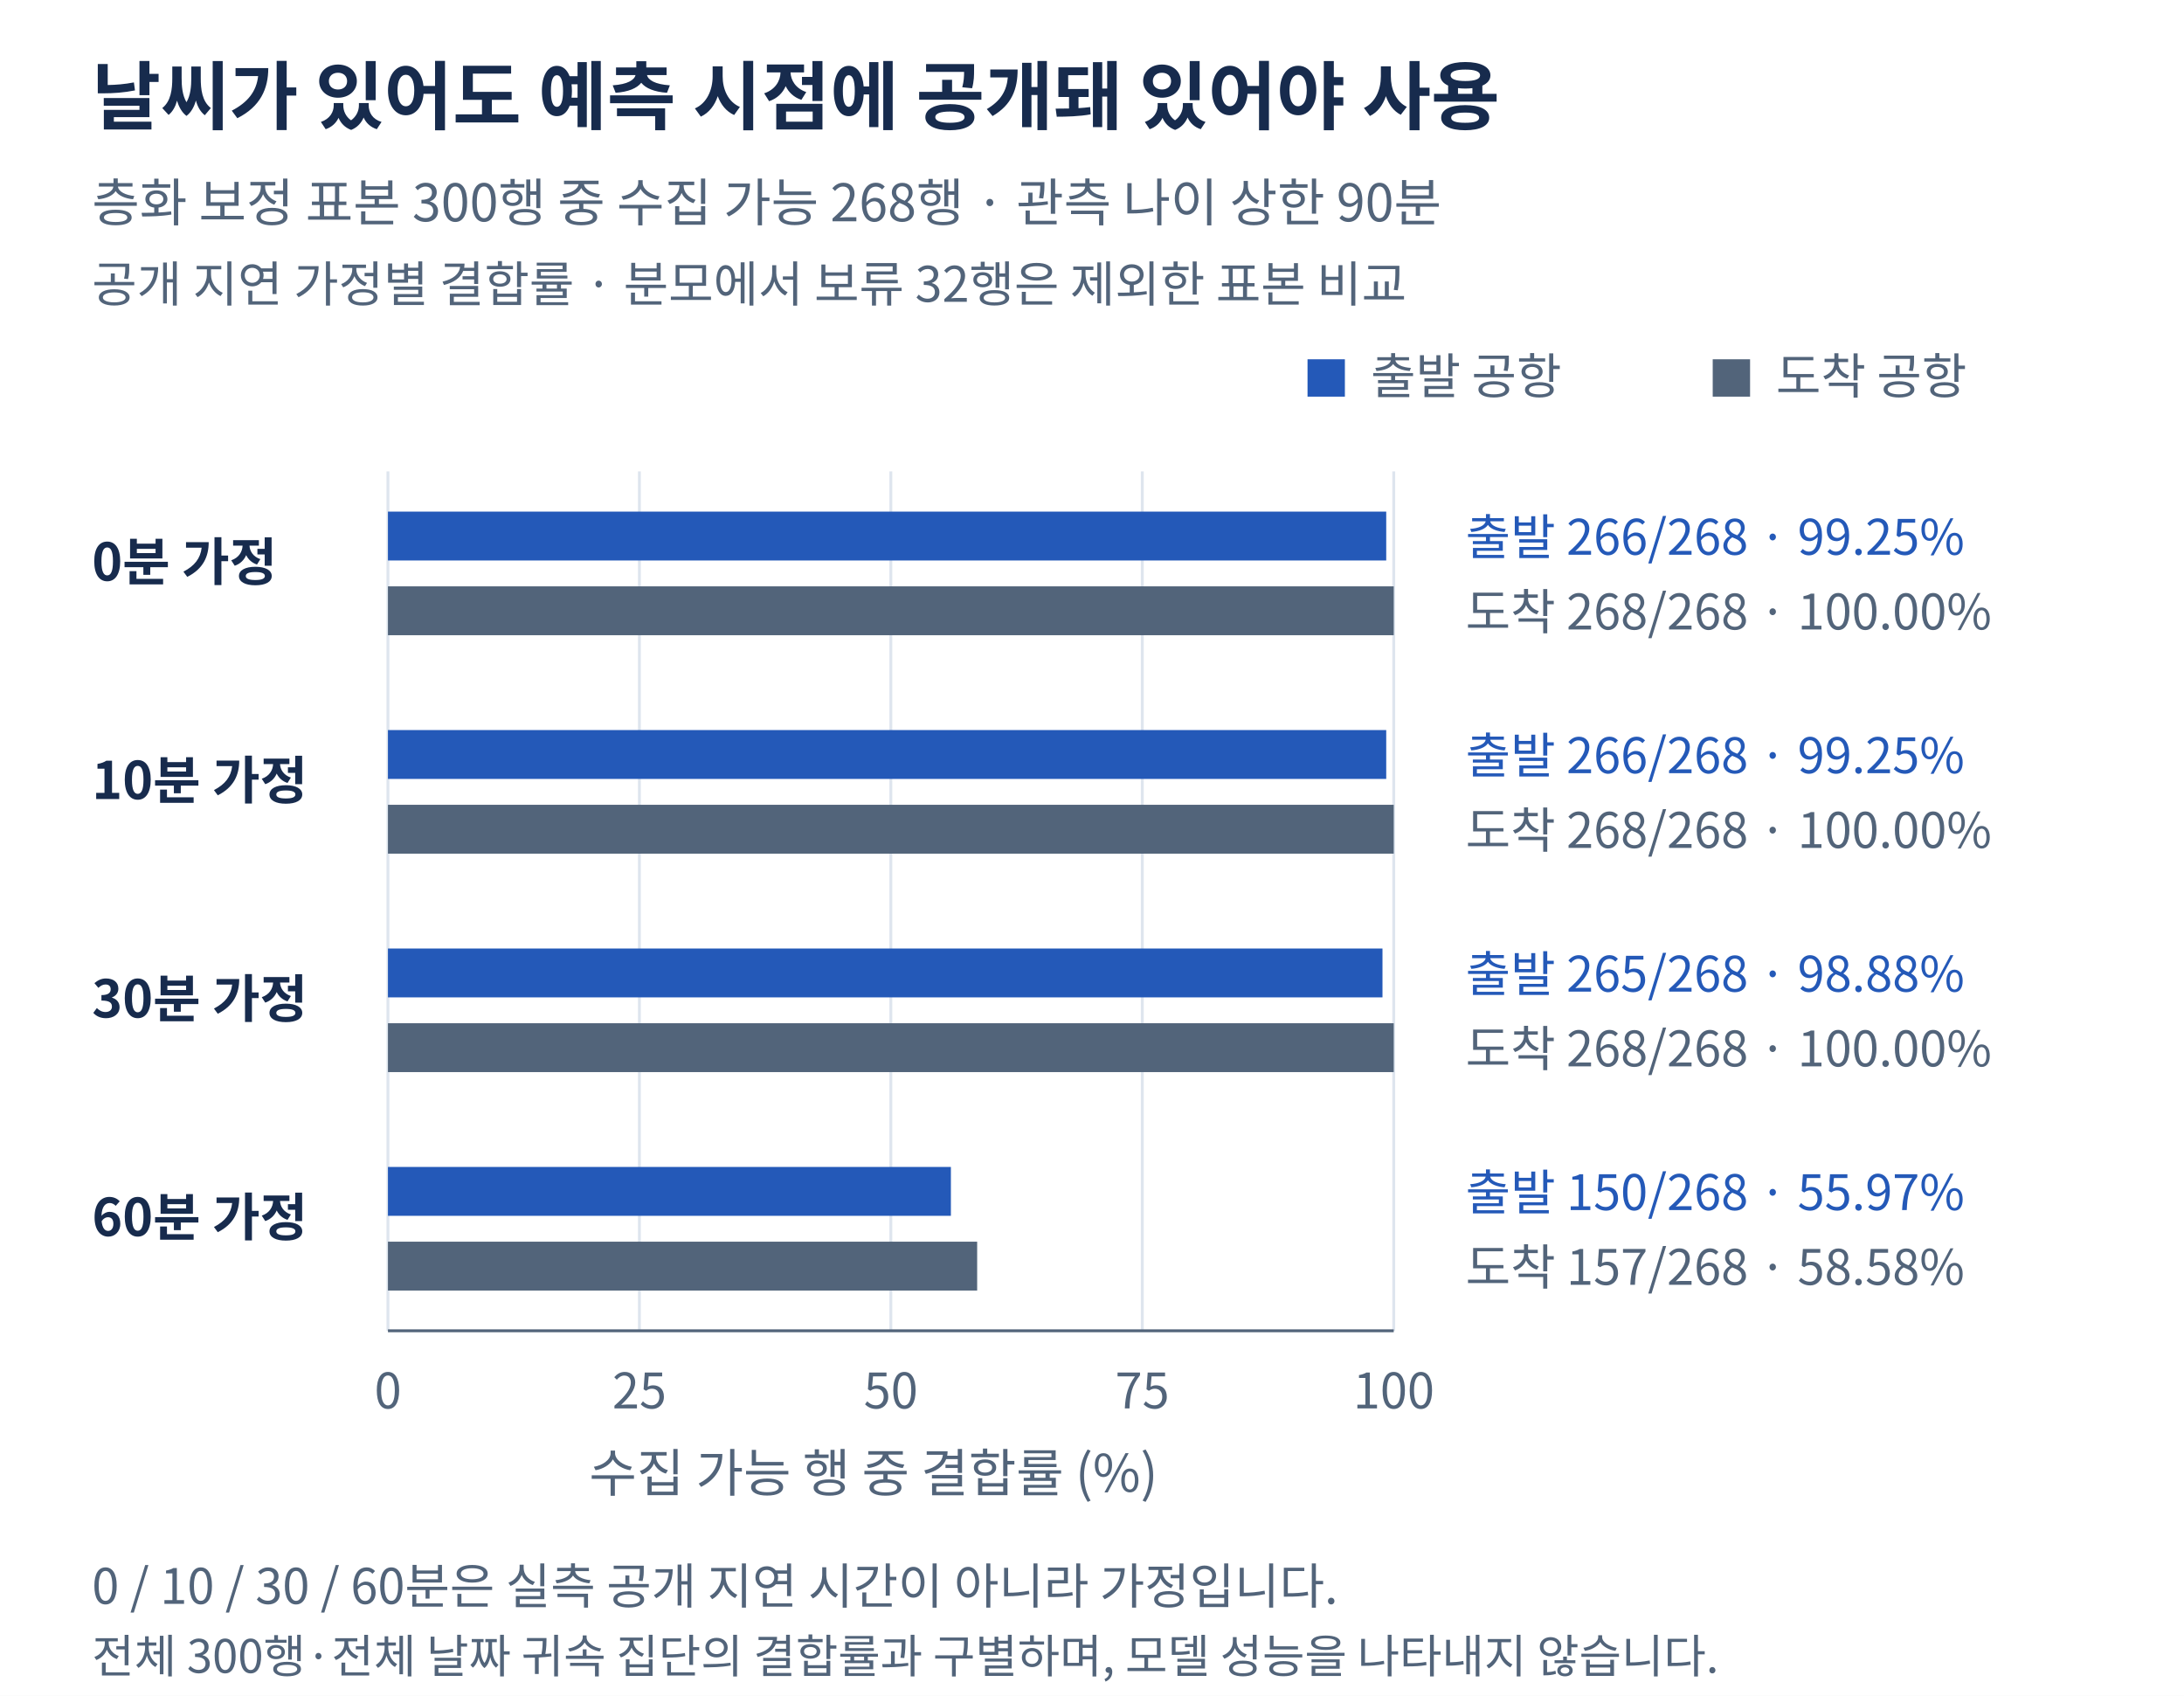
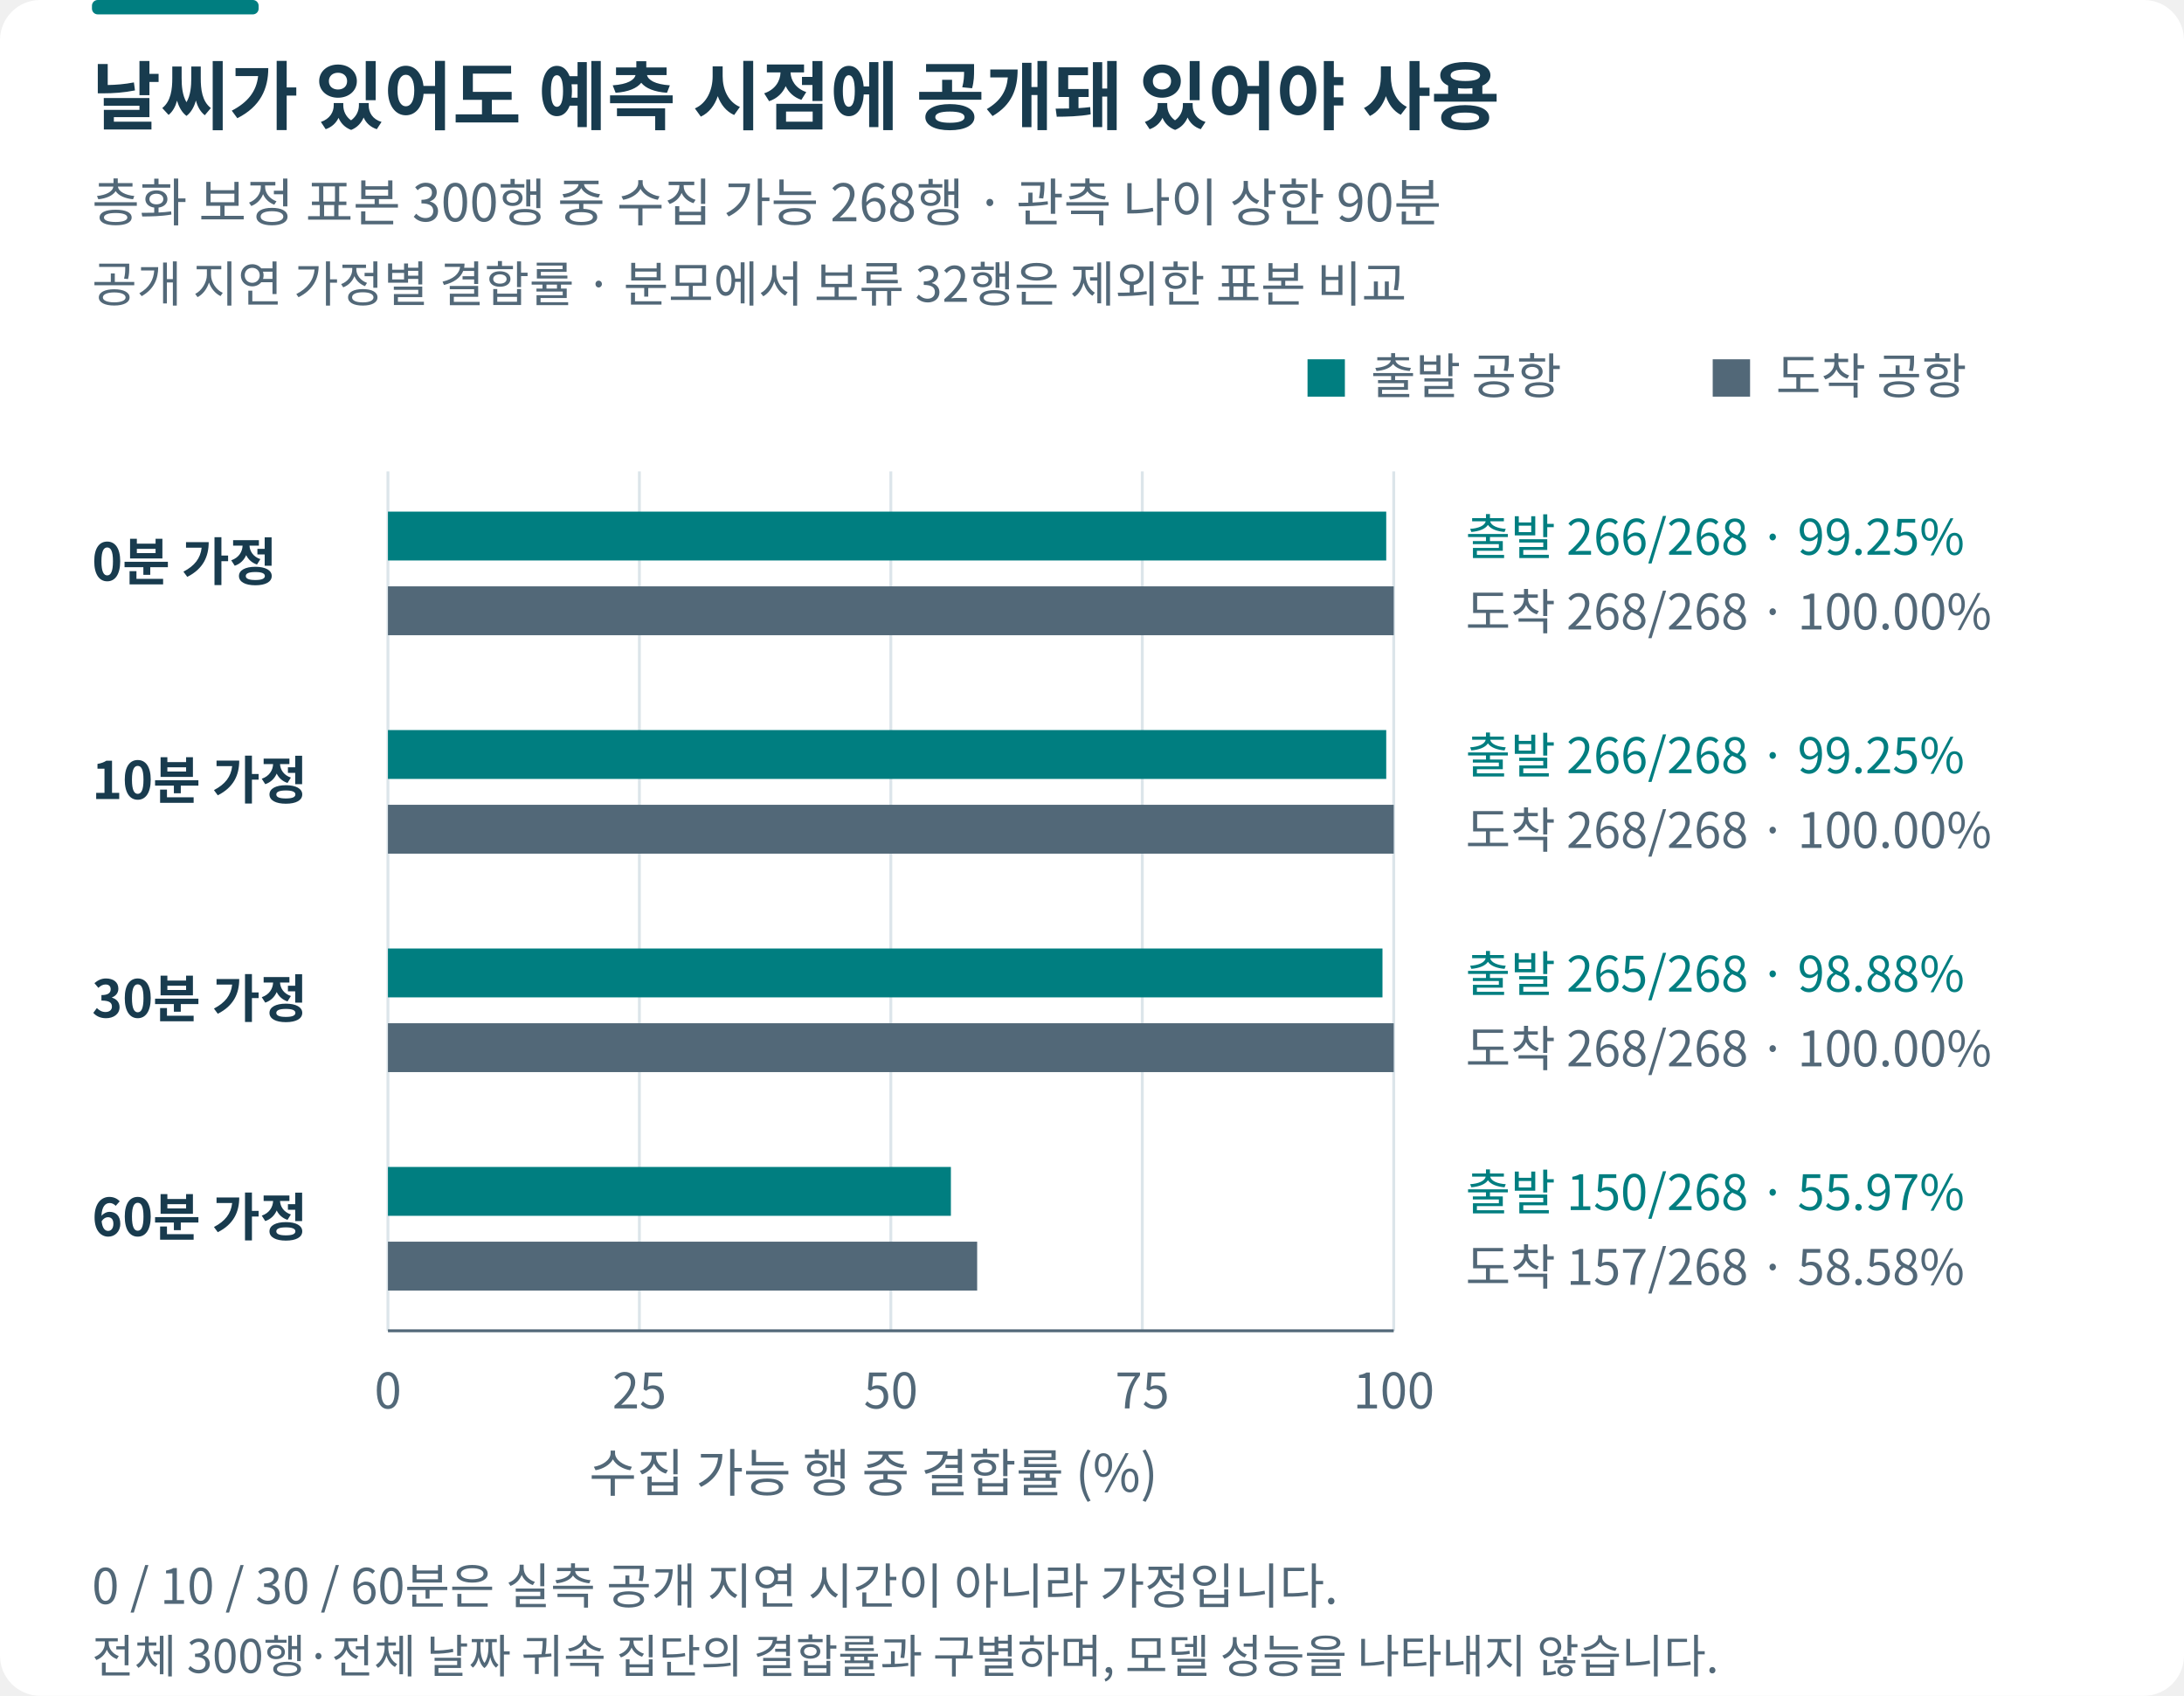
<svg xmlns="http://www.w3.org/2000/svg" width="760" height="590" viewBox="0 0 760 590" role="img" aria-labelledby="title desc">
  <style>text{font-family:"Noto Sans CJK KR","Malgun Gothic","Apple SD Gothic Neo",sans-serif;font-variant-numeric:tabular-nums}</style>
-   <rect width="760" height="590" fill="#FFFFFF" />
-   <text x="32.000" y="43.000" font-size="26" fill="#172B4D" font-weight="700" text-anchor="start">날씨가 있어도 예측 시점에 공개돼 있어야 사용</text>
-   <text x="32.000" y="77.000" font-size="18" fill="#52647A" font-weight="400" text-anchor="start">층화 보정 표본 300행 중 수집 가능 268행 · 관측 나이 상한 90분</text>
-   <text x="32.000" y="105.000" font-size="17" fill="#52647A" font-weight="400" text-anchor="start">공개 지연 가정별 결합률 · 분모에서 보류 32행은 제외한 표본 비교</text>
-   <rect x="455.000" y="125.000" width="13.000" height="13.000" rx="0" fill="#2459B8" />
-   <text x="477.000" y="137.000" font-size="17" fill="#52647A" font-weight="400" text-anchor="start">출발 공항</text>
-   <rect x="596.000" y="125.000" width="13.000" height="13.000" rx="0" fill="#52647A" />
-   <text x="618.000" y="137.000" font-size="17" fill="#52647A" font-weight="400" text-anchor="start">도착 공항</text>
-   <line x1="135.000" y1="164.000" x2="135.000" y2="463.000" stroke="#DEE5EE" stroke-width="1" />
-   <text x="135.000" y="490.000" font-size="17" fill="#52647A" font-weight="400" text-anchor="middle">0</text>
-   <line x1="222.500" y1="164.000" x2="222.500" y2="463.000" stroke="#DEE5EE" stroke-width="1" />
-   <text x="222.500" y="490.000" font-size="17" fill="#52647A" font-weight="400" text-anchor="middle">25</text>
-   <line x1="310.000" y1="164.000" x2="310.000" y2="463.000" stroke="#DEE5EE" stroke-width="1" />
-   <text x="310.000" y="490.000" font-size="17" fill="#52647A" font-weight="400" text-anchor="middle">50</text>
-   <line x1="397.500" y1="164.000" x2="397.500" y2="463.000" stroke="#DEE5EE" stroke-width="1" />
-   <text x="397.500" y="490.000" font-size="17" fill="#52647A" font-weight="400" text-anchor="middle">75</text>
-   <line x1="485.000" y1="164.000" x2="485.000" y2="463.000" stroke="#DEE5EE" stroke-width="1" />
-   <text x="485.000" y="490.000" font-size="17" fill="#52647A" font-weight="400" text-anchor="middle">100</text>
-   <text x="32.000" y="202.000" font-size="18" fill="#172B4D" font-weight="600" text-anchor="start">0분 가정</text>
-   <rect x="135.000" y="178.000" width="347.388" height="17.000" rx="0" fill="#2459B8" />
-   <text x="510.000" y="193.000" font-size="17" fill="#2459B8" font-weight="400" text-anchor="start">출발 266/268 · 99.25%</text>
-   <rect x="135.000" y="204.000" width="350.000" height="17.000" rx="0" fill="#52647A" />
-   <text x="510.000" y="219.000" font-size="17" fill="#52647A" font-weight="400" text-anchor="start">도착 268/268 · 100.00%</text>
-   <text x="32.000" y="278.000" font-size="18" fill="#172B4D" font-weight="600" text-anchor="start">10분 가정</text>
-   <rect x="135.000" y="254.000" width="347.388" height="17.000" rx="0" fill="#2459B8" />
-   <text x="510.000" y="269.000" font-size="17" fill="#2459B8" font-weight="400" text-anchor="start">출발 266/268 · 99.25%</text>
-   <rect x="135.000" y="280.000" width="350.000" height="17.000" rx="0" fill="#52647A" />
-   <text x="510.000" y="295.000" font-size="17" fill="#52647A" font-weight="400" text-anchor="start">도착 268/268 · 100.00%</text>
-   <text x="32.000" y="354.000" font-size="18" fill="#172B4D" font-weight="600" text-anchor="start">30분 가정</text>
-   <rect x="135.000" y="330.000" width="346.082" height="17.000" rx="0" fill="#2459B8" />
-   <text x="510.000" y="345.000" font-size="17" fill="#2459B8" font-weight="400" text-anchor="start">출발 265/268 · 98.88%</text>
-   <rect x="135.000" y="356.000" width="350.000" height="17.000" rx="0" fill="#52647A" />
-   <text x="510.000" y="371.000" font-size="17" fill="#52647A" font-weight="400" text-anchor="start">도착 268/268 · 100.00%</text>
-   <text x="32.000" y="430.000" font-size="18" fill="#172B4D" font-weight="600" text-anchor="start">60분 가정</text>
-   <rect x="135.000" y="406.000" width="195.896" height="17.000" rx="0" fill="#2459B8" />
-   <text x="510.000" y="421.000" font-size="17" fill="#2459B8" font-weight="400" text-anchor="start">출발 150/268 · 55.97%</text>
-   <rect x="135.000" y="432.000" width="205.037" height="17.000" rx="0" fill="#52647A" />
-   <text x="510.000" y="447.000" font-size="17" fill="#52647A" font-weight="400" text-anchor="start">도착 157/268 · 58.58%</text>
-   <line x1="135.000" y1="463.000" x2="485.000" y2="463.000" stroke="#52647A" stroke-width="1" />
-   <text x="205.000" y="519.000" font-size="18" fill="#52647A" font-weight="400" text-anchor="start">수집 가능 행 중 결합률 (%)</text>
-   <text x="32.000" y="558.000" font-size="17" fill="#52647A" font-weight="400" text-anchor="start">0 / 10 / 30 / 60분은 실측 공개 지연 시간이 아니라 가정입니다.</text>
-   <text x="32.000" y="582.000" font-size="16" fill="#52647A" font-weight="400" text-anchor="start">전체 300행·전체 날짜 귀속 집단의 결합률과 구별하며, 모델 성능을 나타내지 않습니다.</text>
+   <rect width="760" height="590" rx="14" fill="#FFFFFF" />
+   <rect x="32" width="58" height="5" rx="2" fill="#007E80" />
+   <text x="32.000" y="43.000" font-size="26" fill="#183B4E" font-weight="700" text-anchor="start">날씨가 있어도 예측 시점에 공개돼 있어야 사용</text>
+   <text x="32.000" y="77.000" font-size="18" fill="#526878" font-weight="400" text-anchor="start">층화 보정 표본 300행 중 수집 가능 268행 · 관측 나이 상한 90분</text>
+   <text x="32.000" y="105.000" font-size="17" fill="#526878" font-weight="400" text-anchor="start">공개 지연 가정별 결합률 · 분모에서 보류 32행은 제외한 표본 비교</text>
+   <rect x="455.000" y="125.000" width="13.000" height="13.000" rx="0" fill="#007E80" />
+   <text x="477.000" y="137.000" font-size="17" fill="#526878" font-weight="400" text-anchor="start">출발 공항</text>
+   <rect x="596.000" y="125.000" width="13.000" height="13.000" rx="0" fill="#526878" />
+   <text x="618.000" y="137.000" font-size="17" fill="#526878" font-weight="400" text-anchor="start">도착 공항</text>
+   <line x1="135.000" y1="164.000" x2="135.000" y2="463.000" stroke="#DCE5EA" stroke-width="1" />
+   <text x="135.000" y="490.000" font-size="17" fill="#526878" font-weight="400" text-anchor="middle">0</text>
+   <line x1="222.500" y1="164.000" x2="222.500" y2="463.000" stroke="#DCE5EA" stroke-width="1" />
+   <text x="222.500" y="490.000" font-size="17" fill="#526878" font-weight="400" text-anchor="middle">25</text>
+   <line x1="310.000" y1="164.000" x2="310.000" y2="463.000" stroke="#DCE5EA" stroke-width="1" />
+   <text x="310.000" y="490.000" font-size="17" fill="#526878" font-weight="400" text-anchor="middle">50</text>
+   <line x1="397.500" y1="164.000" x2="397.500" y2="463.000" stroke="#DCE5EA" stroke-width="1" />
+   <text x="397.500" y="490.000" font-size="17" fill="#526878" font-weight="400" text-anchor="middle">75</text>
+   <line x1="485.000" y1="164.000" x2="485.000" y2="463.000" stroke="#DCE5EA" stroke-width="1" />
+   <text x="485.000" y="490.000" font-size="17" fill="#526878" font-weight="400" text-anchor="middle">100</text>
+   <text x="32.000" y="202.000" font-size="18" fill="#183B4E" font-weight="600" text-anchor="start">0분 가정</text>
+   <rect x="135.000" y="178.000" width="347.388" height="17.000" rx="0" fill="#007E80" />
+   <text x="510.000" y="193.000" font-size="17" fill="#007E80" font-weight="400" text-anchor="start">출발 266/268 · 99.25%</text>
+   <rect x="135.000" y="204.000" width="350.000" height="17.000" rx="0" fill="#526878" />
+   <text x="510.000" y="219.000" font-size="17" fill="#526878" font-weight="400" text-anchor="start">도착 268/268 · 100.00%</text>
+   <text x="32.000" y="278.000" font-size="18" fill="#183B4E" font-weight="600" text-anchor="start">10분 가정</text>
+   <rect x="135.000" y="254.000" width="347.388" height="17.000" rx="0" fill="#007E80" />
+   <text x="510.000" y="269.000" font-size="17" fill="#007E80" font-weight="400" text-anchor="start">출발 266/268 · 99.25%</text>
+   <rect x="135.000" y="280.000" width="350.000" height="17.000" rx="0" fill="#526878" />
+   <text x="510.000" y="295.000" font-size="17" fill="#526878" font-weight="400" text-anchor="start">도착 268/268 · 100.00%</text>
+   <text x="32.000" y="354.000" font-size="18" fill="#183B4E" font-weight="600" text-anchor="start">30분 가정</text>
+   <rect x="135.000" y="330.000" width="346.082" height="17.000" rx="0" fill="#007E80" />
+   <text x="510.000" y="345.000" font-size="17" fill="#007E80" font-weight="400" text-anchor="start">출발 265/268 · 98.88%</text>
+   <rect x="135.000" y="356.000" width="350.000" height="17.000" rx="0" fill="#526878" />
+   <text x="510.000" y="371.000" font-size="17" fill="#526878" font-weight="400" text-anchor="start">도착 268/268 · 100.00%</text>
+   <text x="32.000" y="430.000" font-size="18" fill="#183B4E" font-weight="600" text-anchor="start">60분 가정</text>
+   <rect x="135.000" y="406.000" width="195.896" height="17.000" rx="0" fill="#007E80" />
+   <text x="510.000" y="421.000" font-size="17" fill="#007E80" font-weight="400" text-anchor="start">출발 150/268 · 55.97%</text>
+   <rect x="135.000" y="432.000" width="205.037" height="17.000" rx="0" fill="#526878" />
+   <text x="510.000" y="447.000" font-size="17" fill="#526878" font-weight="400" text-anchor="start">도착 157/268 · 58.58%</text>
+   <line x1="135.000" y1="463.000" x2="485.000" y2="463.000" stroke="#526878" stroke-width="1" />
+   <text x="205.000" y="519.000" font-size="18" fill="#526878" font-weight="400" text-anchor="start">수집 가능 행 중 결합률 (%)</text>
+   <text x="32.000" y="558.000" font-size="17" fill="#526878" font-weight="400" text-anchor="start">0 / 10 / 30 / 60분은 실측 공개 지연 시간이 아니라 가정입니다.</text>
+   <text x="32.000" y="582.000" font-size="16" fill="#526878" font-weight="400" text-anchor="start">전체 300행·전체 날짜 귀속 집단의 결합률과 구별하며, 모델 성능을 나타내지 않습니다.</text>
</svg>
